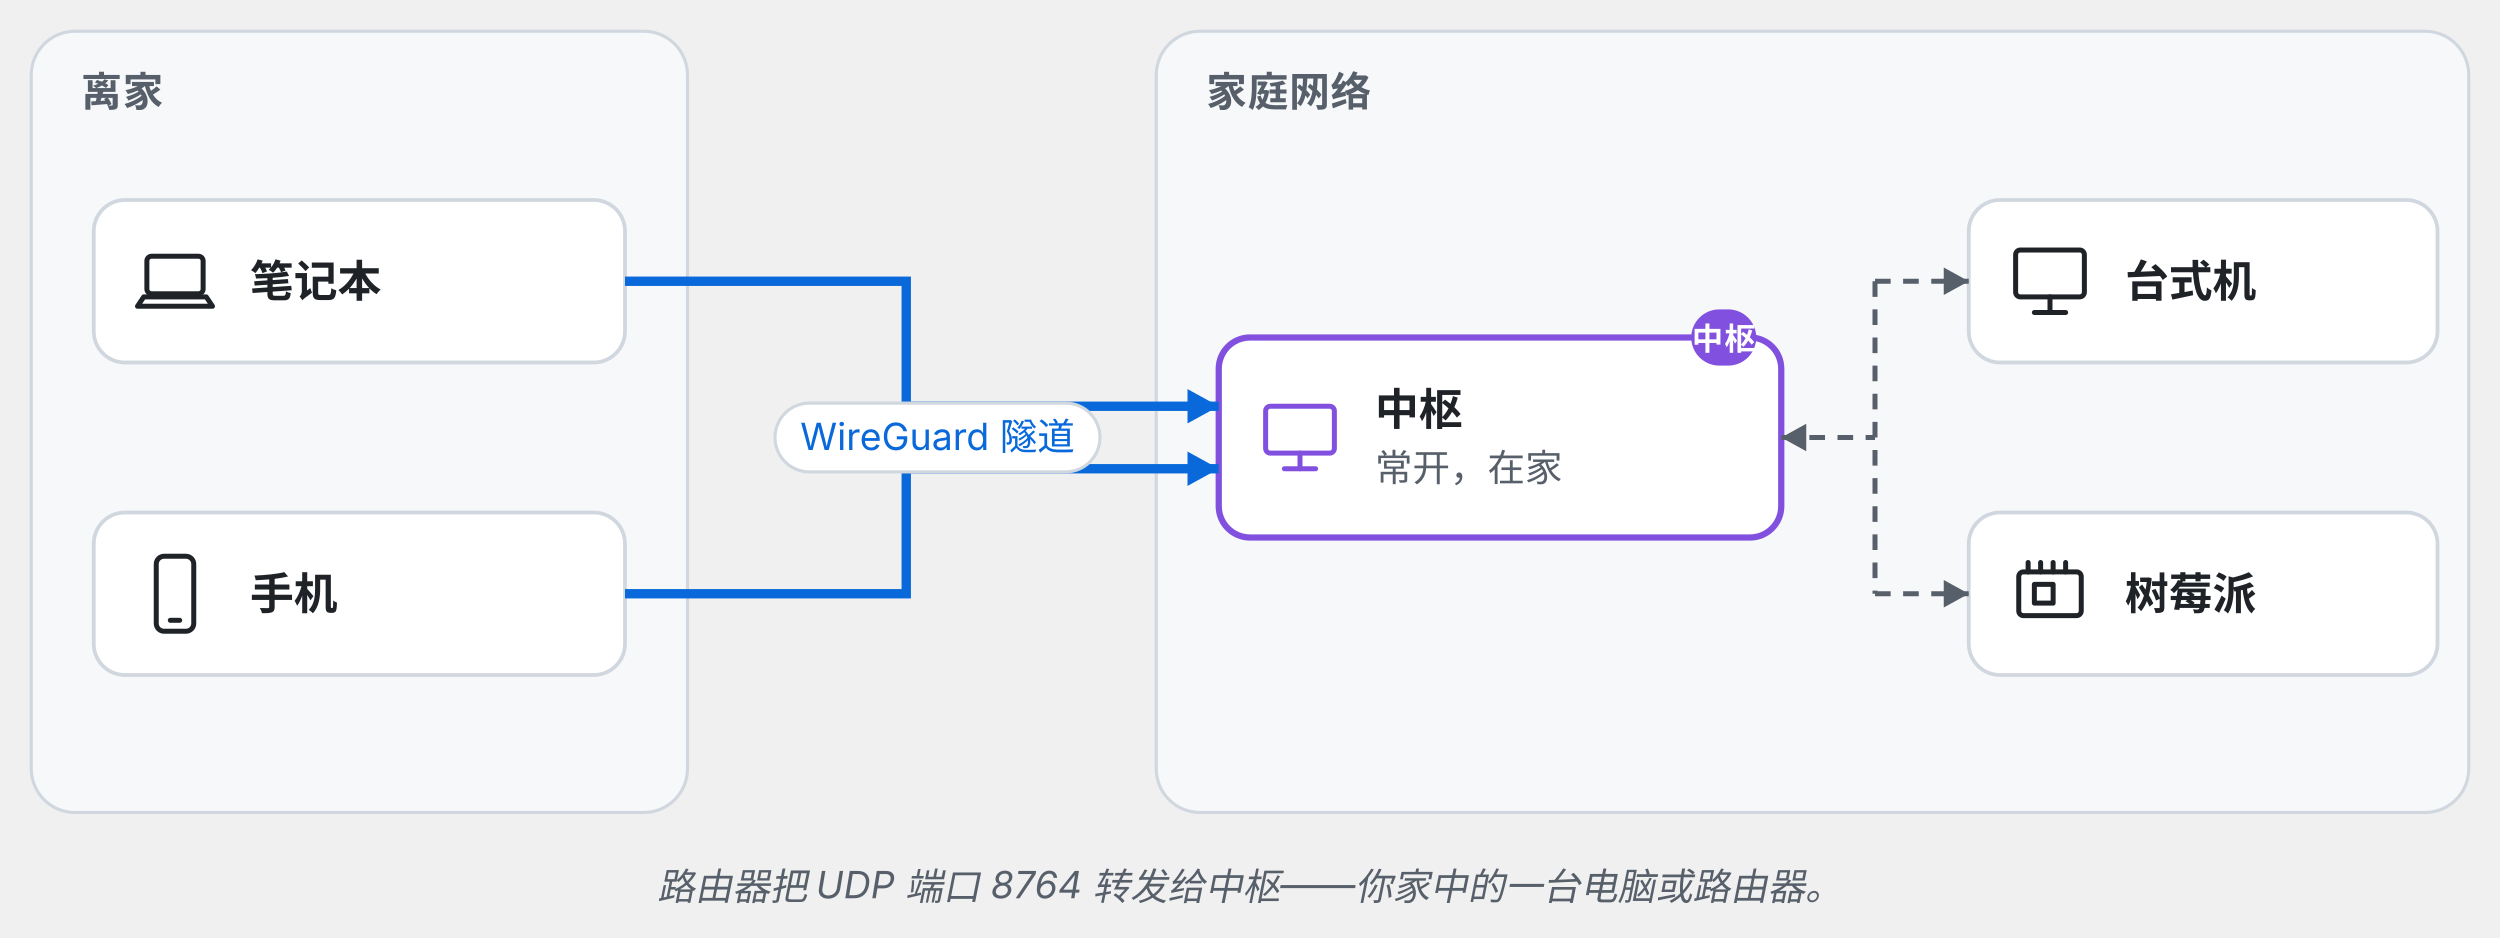
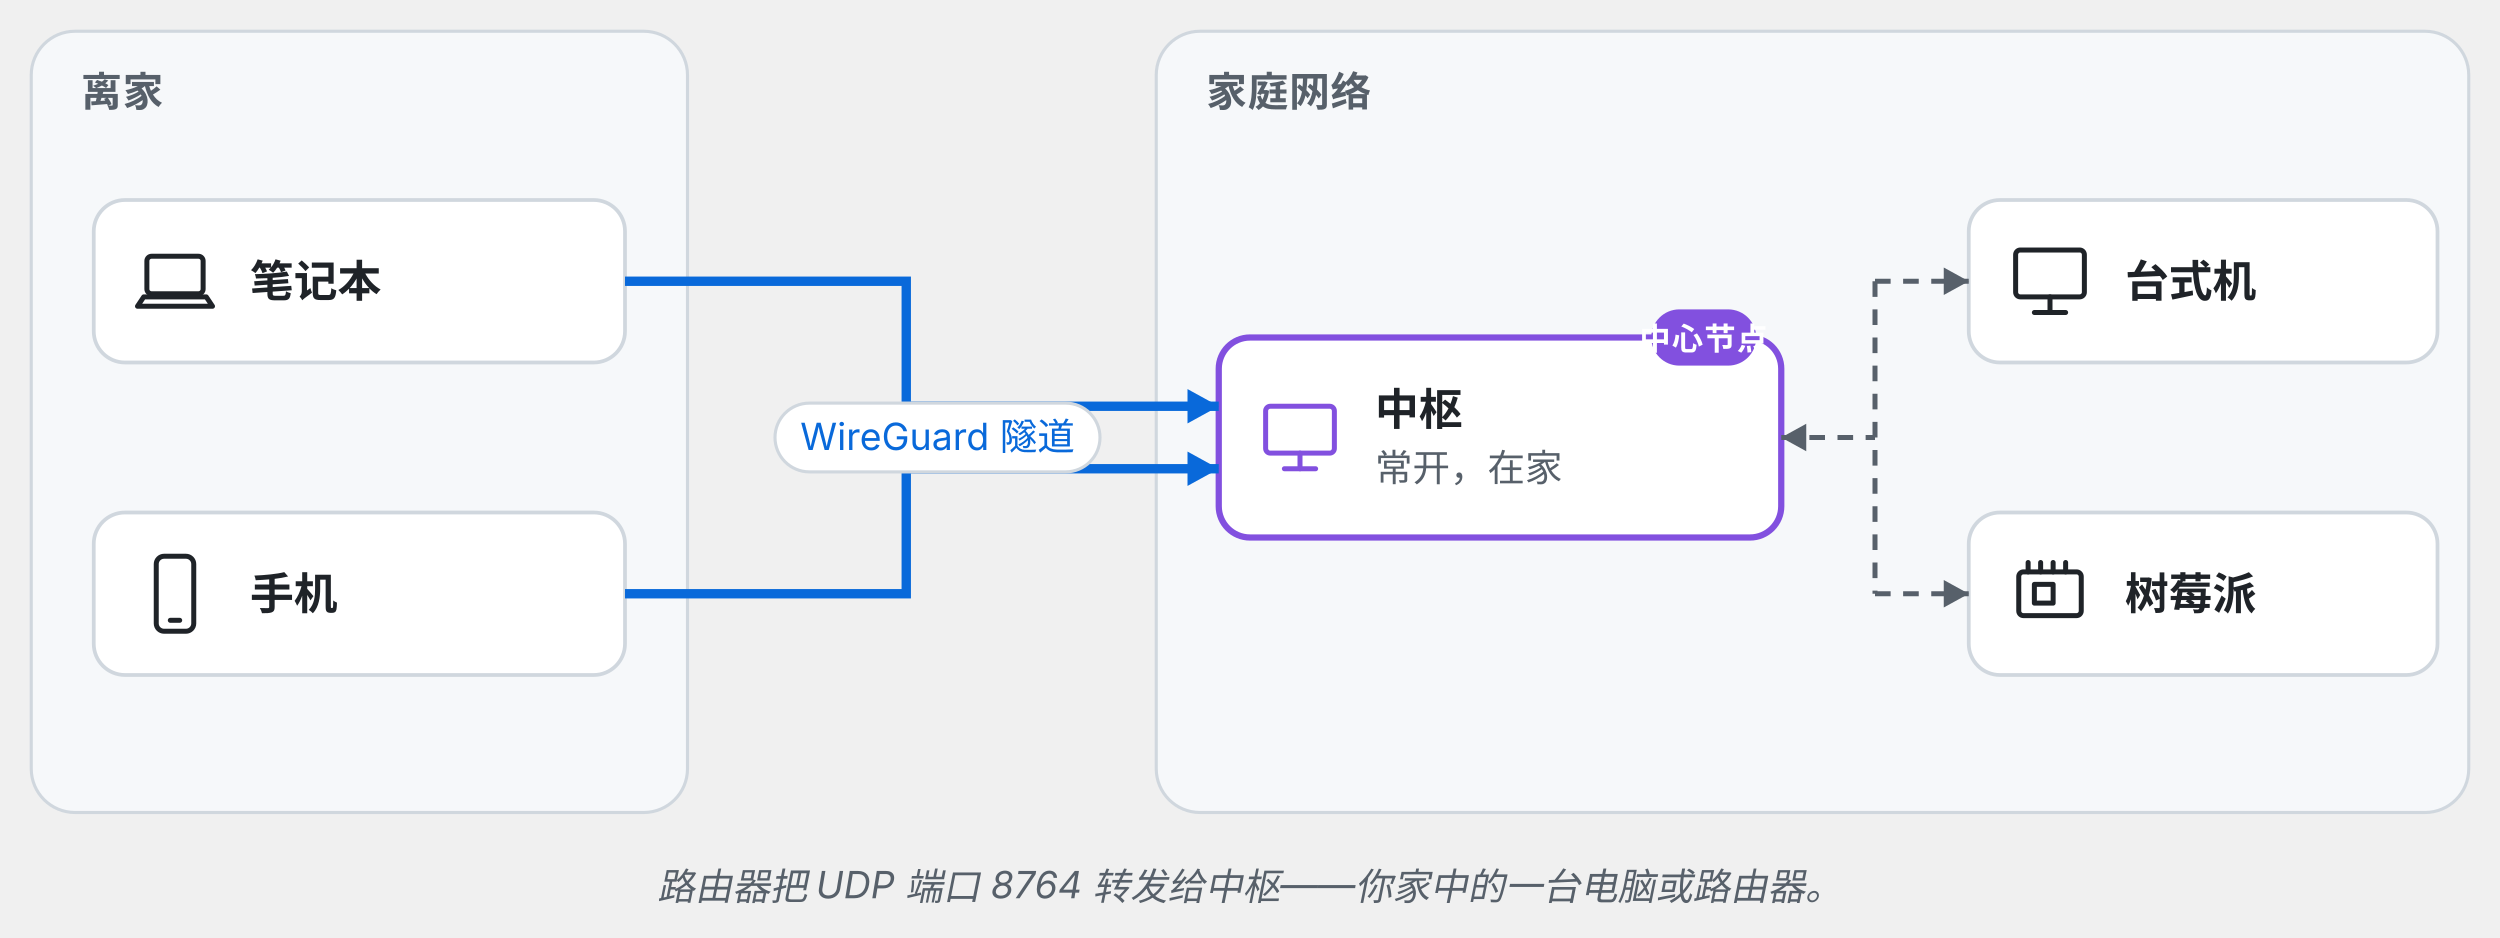
<svg xmlns="http://www.w3.org/2000/svg" lang="zh" width="800" height="300" viewBox="0 0 800 300" role="img" aria-label="离家时，设备通过群组的 WireGuard 隧道连接到中枢">
  <style>
  .bg { fill: none; }
  .zone { fill: #f6f8fa; stroke: #d0d7de; stroke-width: 1; }
  .zone-t { fill: #57606a; font: 600 13px system-ui, -apple-system, 'Segoe UI', sans-serif; letter-spacing: .02em; }
  .card { fill: #ffffff; stroke: #d0d7de; stroke-width: 1.2; }
  .card.key { stroke: #8250df; stroke-width: 2; }
  .card.srv { fill: #fff8c5; stroke: #d4a72c; }
  .t { fill: #1f2328; font: 600 14px system-ui, -apple-system, 'Segoe UI', sans-serif; }
  .s { fill: #57606a; font: 12px system-ui, -apple-system, 'Segoe UI', sans-serif; }
  .ic { fill: none; stroke: #1f2328; stroke-width: 1.6; stroke-linecap: round; stroke-linejoin: round; }
  .key .ic, .ic.key { stroke: #8250df; }
  .badge { fill: #8250df; }
  .badge-t { fill: #ffffff; font: 600 10px system-ui, -apple-system, 'Segoe UI', sans-serif; letter-spacing: .04em; }
  .e-tunnel { fill: none; stroke: #0969da; stroke-width: 3; }
  .e-home { fill: none; stroke: #57606a; stroke-width: 1.6; stroke-dasharray: 5 4; }
  .e-pair { fill: none; stroke: #8250df; stroke-width: 1.8; }
  .e-e2e { fill: none; stroke: #1a7f37; stroke-width: 1.8; stroke-dasharray: 2 4; stroke-linecap: round; }
  .a-tunnel { fill: #0969da; } .a-home { fill: #57606a; } .a-pair { fill: #8250df; } .a-e2e { fill: #1a7f37; }
  .lbl-bg { fill: #ffffff; stroke: #d0d7de; stroke-width: 1; }
  .lbl { fill: #1f2328; font: 12px system-ui, -apple-system, 'Segoe UI', sans-serif; }
  .lbl.tunnel { fill: #0969da; } .lbl.pair { fill: #8250df; } .lbl.e2e { fill: #1a7f37; }
  .note { fill: #57606a; font: italic 12px system-ui, -apple-system, 'Segoe UI', sans-serif; }
  @media (prefers-color-scheme: dark) {
    .zone { fill: #161b22; stroke: #30363d; }
    .zone-t, .s, .note { fill: #8b949e; }
    .card { fill: #0d1117; stroke: #3d444d; }
    .card.key { stroke: #a371f7; }
    .card.srv { fill: #272115; stroke: #9e6a03; }
    .t, .lbl { fill: #e6edf3; }
    .ic { stroke: #e6edf3; }
    .key .ic, .ic.key { stroke: #a371f7; }
    .badge { fill: #a371f7; }
    .badge-t { fill: #0d1117; }
    .e-tunnel { stroke: #4493f8; } .a-tunnel { fill: #4493f8; } .lbl.tunnel { fill: #4493f8; }
    .e-home { stroke: #8b949e; } .a-home { fill: #8b949e; }
    .e-pair { stroke: #a371f7; } .a-pair { fill: #a371f7; } .lbl.pair { fill: #a371f7; }
    .e-e2e { stroke: #3fb950; } .a-e2e { fill: #3fb950; } .lbl.e2e { fill: #3fb950; }
    .lbl-bg { fill: #0d1117; stroke: #3d444d; }
  }
</style>
  <rect class="zone" x="10" y="10" width="210" height="250" rx="14" />
  <text class="zone-t" x="26" y="34">离家</text>
  <rect class="zone" x="370" y="10" width="420" height="250" rx="14" />
  <text class="zone-t" x="386" y="34">家庭网络</text>
  <g class="">
    <rect class="card " x="30.0" y="64.0" width="170" height="52" rx="10" />
    <g transform="translate(42.0,76)" class="ic">
      <rect x="5" y="6" width="18" height="12" rx="1.5" />
      <path d="M2 22h24l-2 -3H4z" />
    </g>
    <text class="t" x="80.0" y="95">笔记本</text>
  </g>
  <g class="">
    <rect class="card " x="30.0" y="164.0" width="170" height="52" rx="10" />
    <g transform="translate(42.0,176)" class="ic">
      <rect x="8" y="2" width="12" height="24" rx="2.5" />
      <line x1="12.5" y1="22.5" x2="15.5" y2="22.5" />
    </g>
    <text class="t" x="80.0" y="195">手机</text>
  </g>
  <g class="key">
    <rect class="card key" x="390.0" y="108.0" width="180" height="64" rx="10" />
    <g transform="translate(402.0,126)" class="ic">
      <rect x="3" y="4" width="22" height="15" rx="1.5" />
      <line x1="14" y1="19" x2="14" y2="24" />
      <line x1="9" y1="24" x2="19" y2="24" />
    </g>
    <text class="t" x="440.0" y="136">中枢</text>
    <text class="s" x="440.0" y="154">常开，在家</text>
-     <rect class="badge" x="541.2" y="99.0" width="20.8" height="18" rx="9" />
-     <text class="badge-t" x="551.6" y="112.0" text-anchor="middle">中枢</text>
+     <rect class="badge" x="528.4" y="99.0" width="33.6" height="18" rx="9" />
+     <text class="badge-t" x="545.2" y="112.0" text-anchor="middle">中心节点</text>
  </g>
  <g class="">
    <rect class="card " x="630.0" y="64.0" width="150" height="52" rx="10" />
    <g transform="translate(642.0,76)" class="ic">
      <rect x="3" y="4" width="22" height="15" rx="1.5" />
      <line x1="14" y1="19" x2="14" y2="24" />
      <line x1="9" y1="24" x2="19" y2="24" />
    </g>
    <text class="t" x="680.0" y="95">台式机</text>
  </g>
  <g class="">
    <rect class="card " x="630.0" y="164.0" width="150" height="52" rx="10" />
    <g transform="translate(642.0,176)" class="ic">
      <rect x="4" y="7" width="20" height="14" rx="1.5" />
      <rect x="9" y="11" width="6" height="6" />
      <line x1="7" y1="4" x2="7" y2="7" />
      <line x1="11" y1="4" x2="11" y2="7" />
      <line x1="15" y1="4" x2="15" y2="7" />
      <line x1="19" y1="4" x2="19" y2="7" />
    </g>
    <text class="t" x="680.0" y="195">树莓派</text>
  </g>
  <path class="e-tunnel" d="M200.0,90.0 L290,90 L290,130 L390.0,130" />
  <path class="a-tunnel" d="M390.0,130 L380.0,124.5 L380.0,135.5z" />
  <path class="e-tunnel" d="M200.0,190.0 L290,190 L290,150 L390.0,150" />
  <path class="a-tunnel" d="M390.0,150 L380.0,144.5 L380.0,155.5z" />
  <path class="e-home" d="M570.0,140.0 L600.0,140" />
  <path class="a-home" d="M570.0,140.0 L578.0,144.4 L578.0,135.6z" />
  <path class="e-home" d="M600.0,90 L600.0,190" />
  <path class="e-home" d="M600.0,90 L630.0,90.0" />
  <path class="a-home" d="M630.0,90.0 L622.0,85.6 L622.0,94.4z" />
  <path class="e-home" d="M600.0,190 L630.0,190.0" />
  <path class="a-home" d="M630.0,190.0 L622.0,185.6 L622.0,194.4z" />
  <text class="note" x="400" y="288" text-anchor="middle">路由器把 UDP 端口 8764 转发给中枢——你家中的一台电脑或路由器。</text>
  <rect class="lbl-bg" x="248.0" y="129.0" width="104.0" height="22" rx="11.0" />
  <text class="lbl tunnel" x="300" y="144.0" text-anchor="middle">WireGuard 隧道</text>
</svg>
